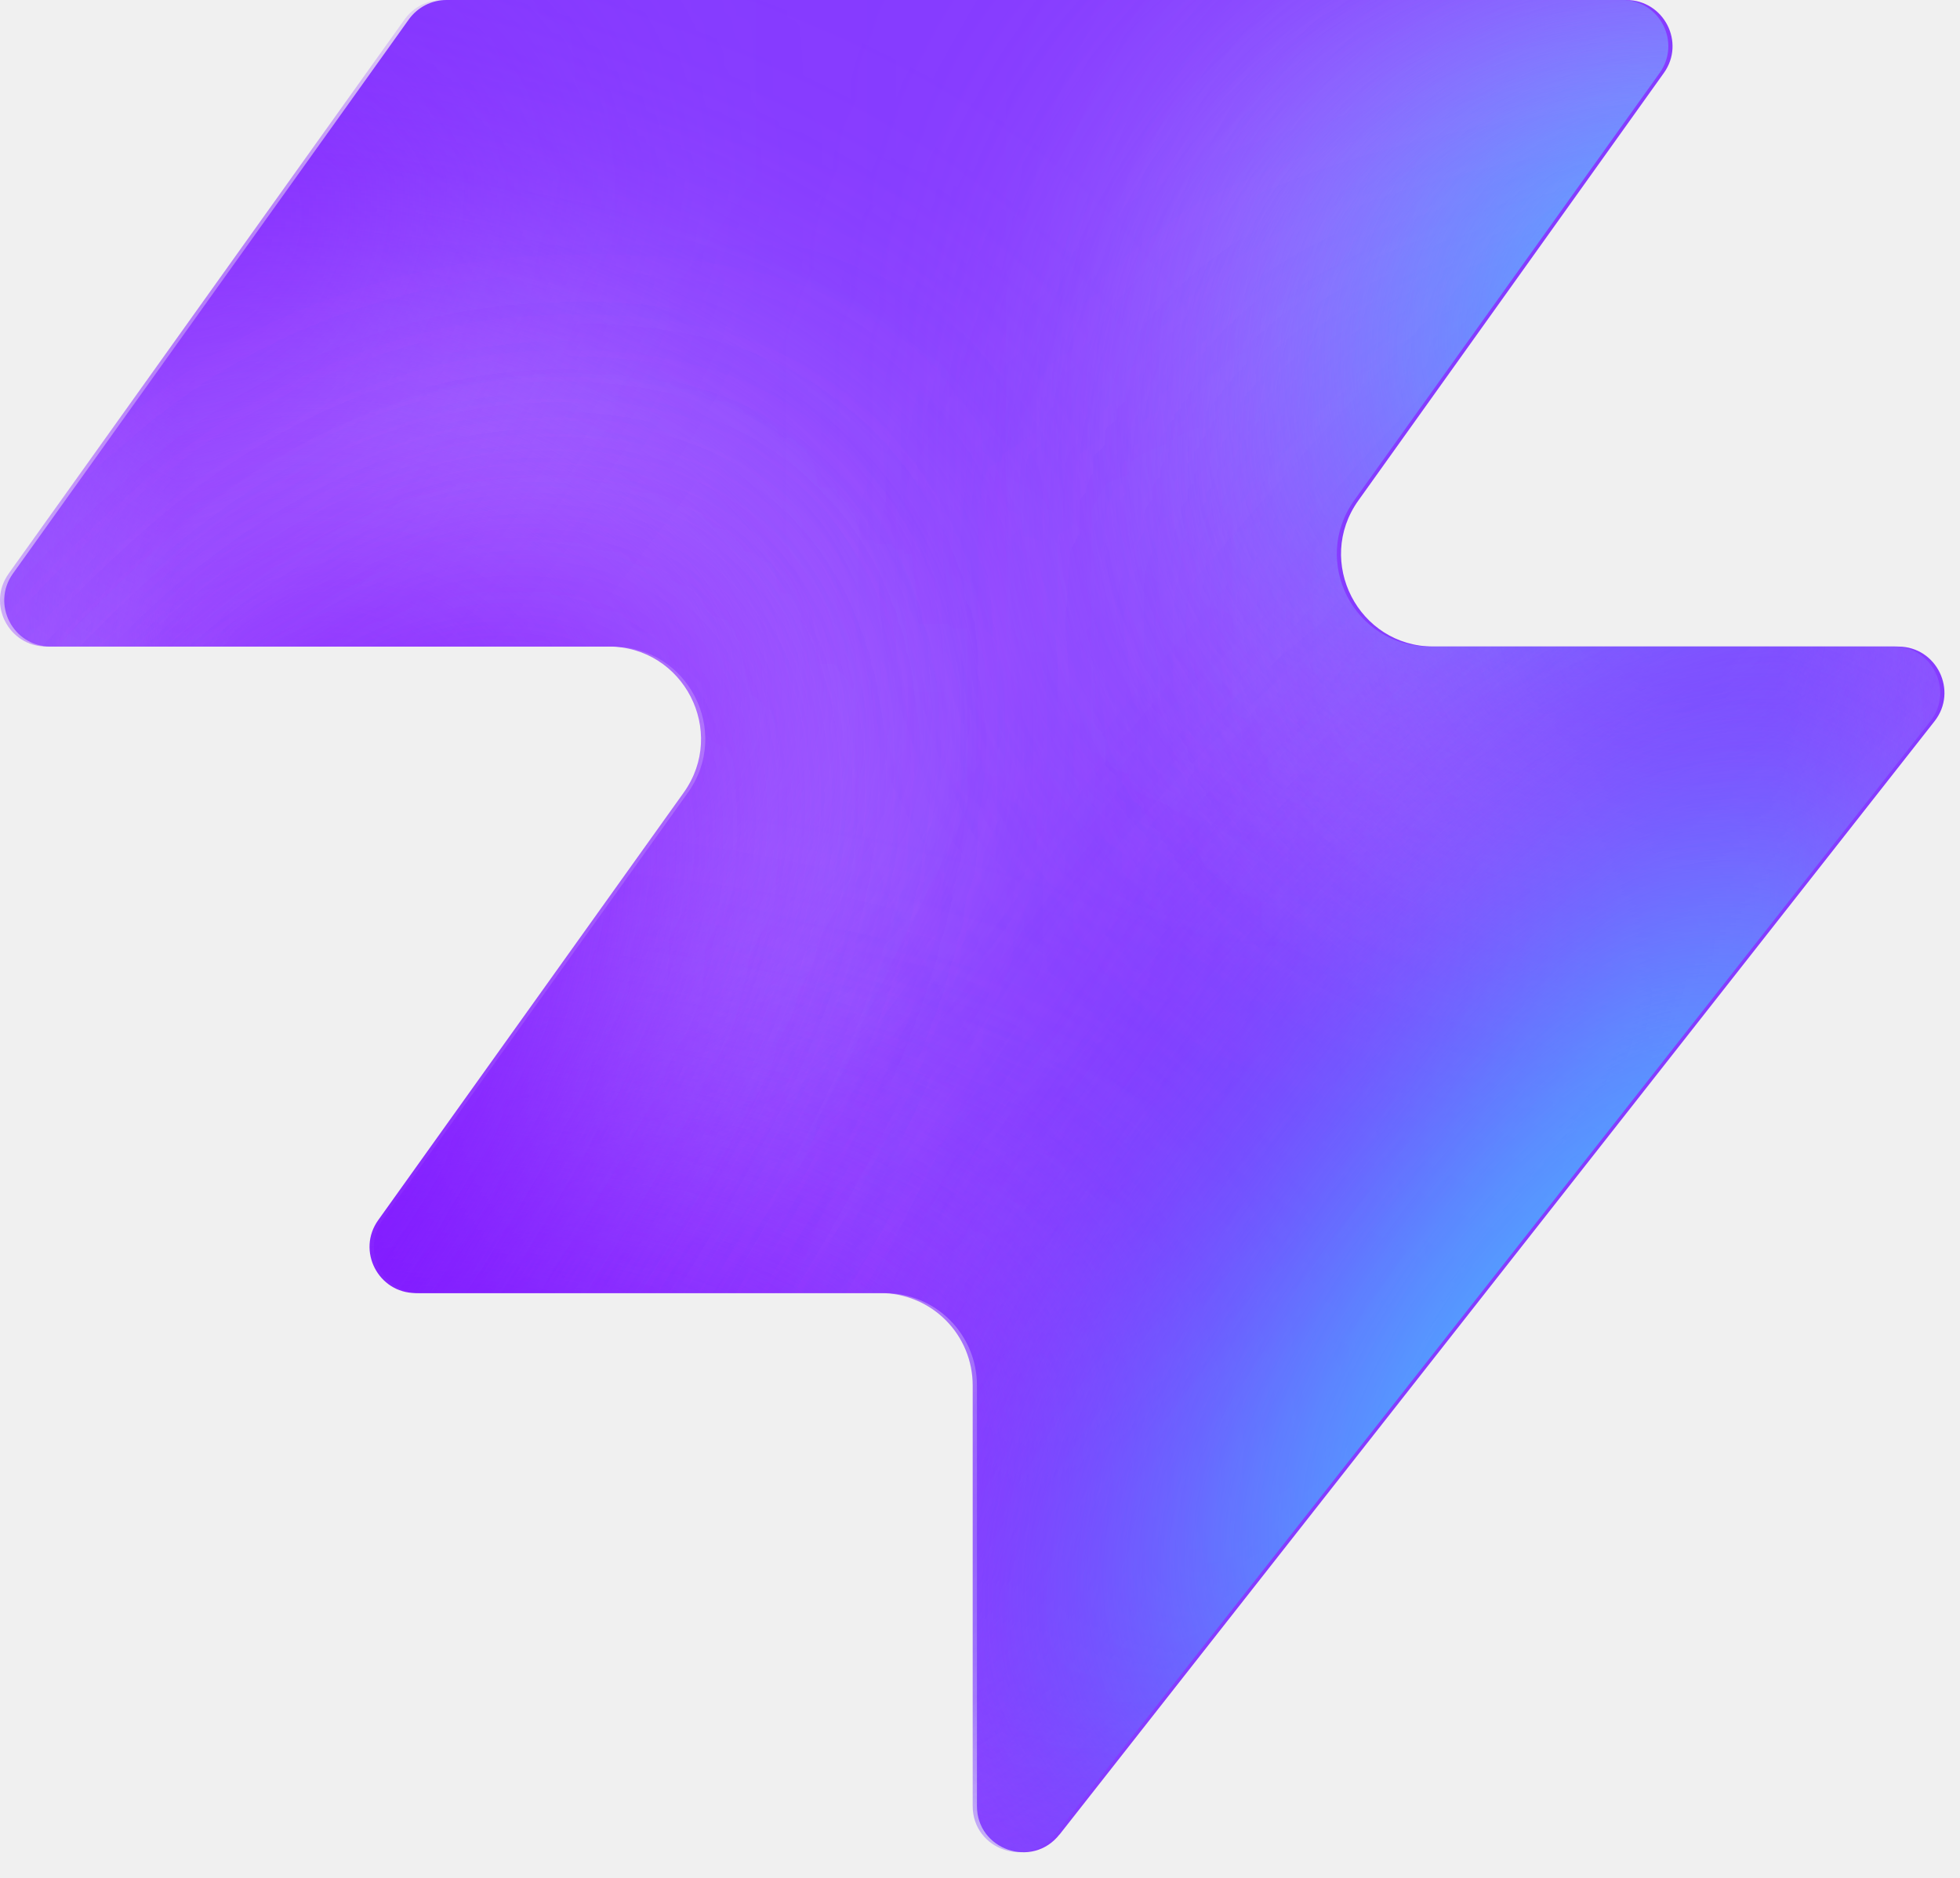
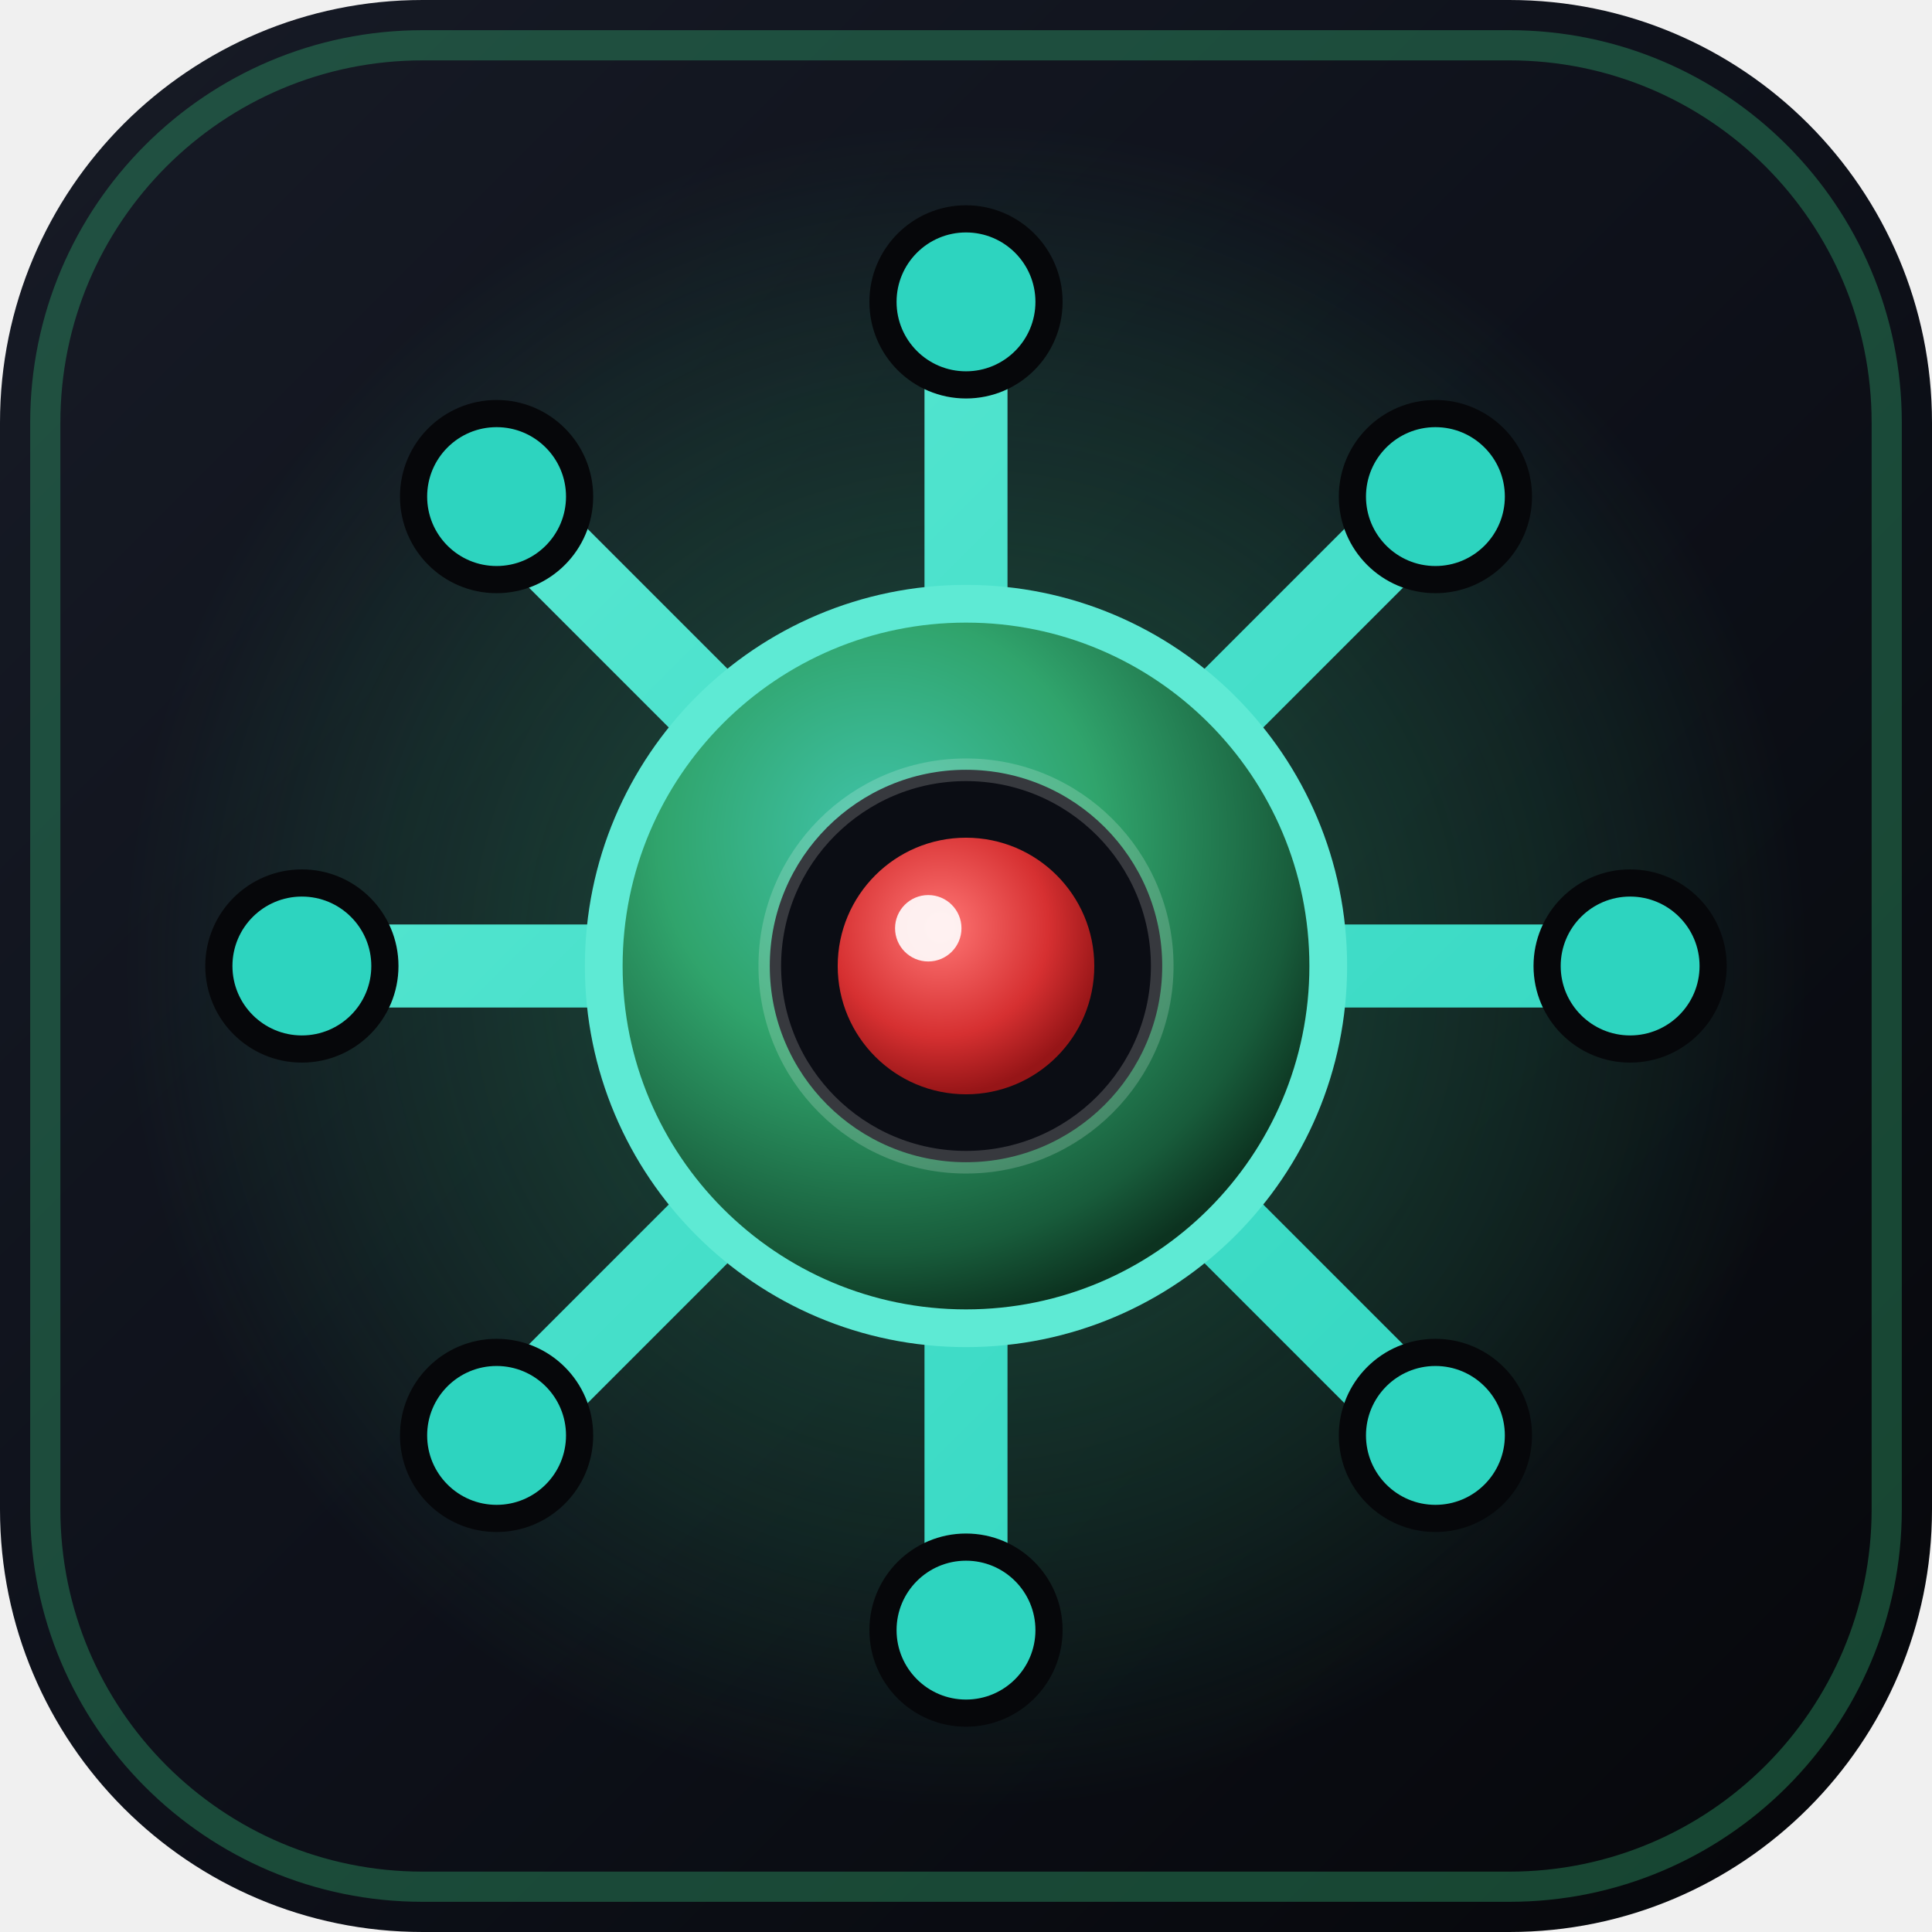
- <svg xmlns="http://www.w3.org/2000/svg" width="48" height="46" fill="none" viewBox="0 0 48 46">
-   <path fill="#863bff" d="M25.946 44.938c-.664.845-2.021.375-2.021-.698V33.937a2.26 2.26 0 0 0-2.262-2.262H10.287c-.92 0-1.456-1.04-.92-1.788l7.48-10.471c1.07-1.497 0-3.578-1.842-3.578H1.237c-.92 0-1.456-1.04-.92-1.788L10.013.474c.214-.297.556-.474.92-.474h28.894c.92 0 1.456 1.04.92 1.788l-7.48 10.471c-1.07 1.498 0 3.579 1.842 3.579h11.377c.943 0 1.473 1.088.89 1.83L25.947 44.94z" style="fill:#863bff;fill:color(display-p3 .525 .23 1);fill-opacity:1" />
-   <mask id="a" width="48" height="46" x="0" y="0" maskUnits="userSpaceOnUse" style="mask-type:alpha">
-     <path fill="#000" d="M25.842 44.938c-.664.844-2.021.375-2.021-.698V33.937a2.26 2.26 0 0 0-2.262-2.262H10.183c-.92 0-1.456-1.04-.92-1.788l7.48-10.471c1.07-1.498 0-3.579-1.842-3.579H1.133c-.92 0-1.456-1.04-.92-1.787L9.91.473c.214-.297.556-.474.92-.474h28.894c.92 0 1.456 1.04.92 1.788l-7.48 10.471c-1.07 1.498 0 3.578 1.842 3.578h11.377c.943 0 1.473 1.088.89 1.832L25.843 44.94z" style="fill:#000;fill-opacity:1" />
-   </mask>
-   <g mask="url(#a)">
-     <g filter="url(#b)">
-       <ellipse cx="5.508" cy="14.704" fill="#ede6ff" rx="5.508" ry="14.704" style="fill:#ede6ff;fill:color(display-p3 .927 .903 1);fill-opacity:1" transform="matrix(.00324 1 1 -.00324 -4.47 31.516)" />
-     </g>
-     <g filter="url(#c)">
-       <ellipse cx="10.399" cy="29.851" fill="#ede6ff" rx="10.399" ry="29.851" style="fill:#ede6ff;fill:color(display-p3 .927 .903 1);fill-opacity:1" transform="matrix(.00324 1 1 -.00324 -39.328 7.883)" />
-     </g>
-     <g filter="url(#d)">
-       <ellipse cx="5.508" cy="30.487" fill="#7e14ff" rx="5.508" ry="30.487" style="fill:#7e14ff;fill:color(display-p3 .492 .077 1);fill-opacity:1" transform="rotate(89.814 -25.913 -14.639)scale(1 -1)" />
-     </g>
-     <g filter="url(#e)">
-       <ellipse cx="5.508" cy="30.599" fill="#7e14ff" rx="5.508" ry="30.599" style="fill:#7e14ff;fill:color(display-p3 .492 .077 1);fill-opacity:1" transform="rotate(89.814 -32.644 -3.334)scale(1 -1)" />
-     </g>
-     <g filter="url(#f)">
-       <ellipse cx="5.508" cy="30.599" fill="#7e14ff" rx="5.508" ry="30.599" style="fill:#7e14ff;fill:color(display-p3 .492 .077 1);fill-opacity:1" transform="matrix(.00324 1 1 -.00324 -34.34 30.47)" />
-     </g>
-     <g filter="url(#g)">
-       <ellipse cx="14.072" cy="22.078" fill="#ede6ff" rx="14.072" ry="22.078" style="fill:#ede6ff;fill:color(display-p3 .927 .903 1);fill-opacity:1" transform="rotate(93.35 24.506 48.493)scale(-1 1)" />
-     </g>
-     <g filter="url(#h)">
-       <ellipse cx="3.47" cy="21.501" fill="#7e14ff" rx="3.47" ry="21.501" style="fill:#7e14ff;fill:color(display-p3 .492 .077 1);fill-opacity:1" transform="rotate(89.009 28.708 47.59)scale(-1 1)" />
-     </g>
-     <g filter="url(#i)">
-       <ellipse cx="3.47" cy="21.501" fill="#7e14ff" rx="3.47" ry="21.501" style="fill:#7e14ff;fill:color(display-p3 .492 .077 1);fill-opacity:1" transform="rotate(89.009 28.708 47.59)scale(-1 1)" />
-     </g>
-     <g filter="url(#j)">
-       <ellipse cx=".387" cy="8.972" fill="#7e14ff" rx="4.407" ry="29.108" style="fill:#7e14ff;fill:color(display-p3 .492 .077 1);fill-opacity:1" transform="rotate(39.51 .387 8.972)" />
-     </g>
-     <g filter="url(#k)">
-       <ellipse cx="47.523" cy="-6.092" fill="#7e14ff" rx="4.407" ry="29.108" style="fill:#7e14ff;fill:color(display-p3 .492 .077 1);fill-opacity:1" transform="rotate(37.892 47.523 -6.092)" />
-     </g>
-     <g filter="url(#l)">
-       <ellipse cx="41.412" cy="6.333" fill="#47bfff" rx="5.971" ry="9.665" style="fill:#47bfff;fill:color(display-p3 .28 .748 1);fill-opacity:1" transform="rotate(37.892 41.412 6.333)" />
-     </g>
-     <g filter="url(#m)">
-       <ellipse cx="-1.879" cy="38.332" fill="#7e14ff" rx="4.407" ry="29.108" style="fill:#7e14ff;fill:color(display-p3 .492 .077 1);fill-opacity:1" transform="rotate(37.892 -1.88 38.332)" />
-     </g>
-     <g filter="url(#n)">
-       <ellipse cx="-1.879" cy="38.332" fill="#7e14ff" rx="4.407" ry="29.108" style="fill:#7e14ff;fill:color(display-p3 .492 .077 1);fill-opacity:1" transform="rotate(37.892 -1.88 38.332)" />
-     </g>
-     <g filter="url(#o)">
-       <ellipse cx="35.651" cy="29.907" fill="#7e14ff" rx="4.407" ry="29.108" style="fill:#7e14ff;fill:color(display-p3 .492 .077 1);fill-opacity:1" transform="rotate(37.892 35.651 29.907)" />
-     </g>
-     <g filter="url(#p)">
-       <ellipse cx="38.418" cy="32.4" fill="#47bfff" rx="5.971" ry="15.297" style="fill:#47bfff;fill:color(display-p3 .28 .748 1);fill-opacity:1" transform="rotate(37.892 38.418 32.4)" />
-     </g>
+ <svg xmlns="http://www.w3.org/2000/svg" viewBox="0 0 128 128" width="100%" height="100%">
+   <defs>
+     <radialGradient id="halo" cx="50%" cy="50%" r="50%">
+       <stop offset="0%" stop-color="#30a46c" stop-opacity="0.45" />
+       <stop offset="70%" stop-color="#30a46c" stop-opacity="0.15" />
+       <stop offset="100%" stop-color="#30a46c" stop-opacity="0" />
+     </radialGradient>
+     <radialGradient id="capsidGrad" cx="38%" cy="32%" r="68%">
+       <stop offset="0%" stop-color="#40c4aa" />
+       <stop offset="45%" stop-color="#30a46c" />
+       <stop offset="85%" stop-color="#185c3b" />
+       <stop offset="100%" stop-color="#0c3320" />
+     </radialGradient>
+     <linearGradient id="spikeGrad" gradientUnits="userSpaceOnUse" x1="16" y1="16" x2="112" y2="112">
+       <stop offset="0%" stop-color="#5eead4" />
+       <stop offset="100%" stop-color="#2dd4bf" />
+     </linearGradient>
+     <linearGradient id="bgGrad" gradientUnits="userSpaceOnUse" x1="0" y1="0" x2="128" y2="128">
+       <stop offset="0%" stop-color="#171b26" />
+       <stop offset="50%" stop-color="#0e111a" />
+       <stop offset="100%" stop-color="#06070a" />
+     </linearGradient>
+     <radialGradient id="pulseGrad" cx="40%" cy="35%" r="65%">
+       <stop offset="0%" stop-color="#ff7675" />
+       <stop offset="65%" stop-color="#d63031" />
+       <stop offset="100%" stop-color="#961517" />
+     </radialGradient>
+   </defs>
+   <rect width="128" height="128" rx="28" fill="url(#bgGrad)" />
+   <rect width="122" height="122" x="3" y="3" rx="25" fill="none" stroke="#30a46c" stroke-opacity="0.4" stroke-width="2" />
+   <circle cx="64" cy="64" r="56" fill="url(#halo)" />
+   <g stroke="url(#spikeGrad)" stroke-width="5.5" stroke-linecap="round">
+     <line x1="86" y1="64" x2="108" y2="64" />
+     <line x1="79.6" y1="79.6" x2="95.1" y2="95.1" />
+     <line x1="64" y1="86" x2="64" y2="108" />
+     <line x1="48.4" y1="79.6" x2="32.9" y2="95.1" />
+     <line x1="42" y1="64" x2="20" y2="64" />
+     <line x1="48.4" y1="48.4" x2="32.9" y2="32.9" />
+     <line x1="64" y1="42" x2="64" y2="20" />
+     <line x1="79.6" y1="48.4" x2="95.1" y2="32.9" />
  </g>
-   <defs>
-     <filter id="b" width="60.045" height="41.654" x="-19.77" y="16.149" color-interpolation-filters="sRGB" filterUnits="userSpaceOnUse">
-       <feFlood flood-opacity="0" result="BackgroundImageFix" />
-       <feBlend in="SourceGraphic" in2="BackgroundImageFix" result="shape" />
-       <feGaussianBlur result="effect1_foregroundBlur_2002_17158" stdDeviation="7.659" />
-     </filter>
-     <filter id="c" width="90.34" height="51.437" x="-54.613" y="-7.533" color-interpolation-filters="sRGB" filterUnits="userSpaceOnUse">
-       <feFlood flood-opacity="0" result="BackgroundImageFix" />
-       <feBlend in="SourceGraphic" in2="BackgroundImageFix" result="shape" />
-       <feGaussianBlur result="effect1_foregroundBlur_2002_17158" stdDeviation="7.659" />
-     </filter>
-     <filter id="d" width="79.355" height="29.4" x="-49.64" y="2.03" color-interpolation-filters="sRGB" filterUnits="userSpaceOnUse">
-       <feFlood flood-opacity="0" result="BackgroundImageFix" />
-       <feBlend in="SourceGraphic" in2="BackgroundImageFix" result="shape" />
-       <feGaussianBlur result="effect1_foregroundBlur_2002_17158" stdDeviation="4.596" />
-     </filter>
-     <filter id="e" width="79.579" height="29.4" x="-45.045" y="20.029" color-interpolation-filters="sRGB" filterUnits="userSpaceOnUse">
-       <feFlood flood-opacity="0" result="BackgroundImageFix" />
-       <feBlend in="SourceGraphic" in2="BackgroundImageFix" result="shape" />
-       <feGaussianBlur result="effect1_foregroundBlur_2002_17158" stdDeviation="4.596" />
-     </filter>
-     <filter id="f" width="79.579" height="29.4" x="-43.513" y="21.178" color-interpolation-filters="sRGB" filterUnits="userSpaceOnUse">
-       <feFlood flood-opacity="0" result="BackgroundImageFix" />
-       <feBlend in="SourceGraphic" in2="BackgroundImageFix" result="shape" />
-       <feGaussianBlur result="effect1_foregroundBlur_2002_17158" stdDeviation="4.596" />
-     </filter>
-     <filter id="g" width="74.749" height="58.852" x="15.756" y="-17.901" color-interpolation-filters="sRGB" filterUnits="userSpaceOnUse">
-       <feFlood flood-opacity="0" result="BackgroundImageFix" />
-       <feBlend in="SourceGraphic" in2="BackgroundImageFix" result="shape" />
-       <feGaussianBlur result="effect1_foregroundBlur_2002_17158" stdDeviation="7.659" />
-     </filter>
-     <filter id="h" width="61.377" height="25.362" x="23.548" y="2.284" color-interpolation-filters="sRGB" filterUnits="userSpaceOnUse">
-       <feFlood flood-opacity="0" result="BackgroundImageFix" />
-       <feBlend in="SourceGraphic" in2="BackgroundImageFix" result="shape" />
-       <feGaussianBlur result="effect1_foregroundBlur_2002_17158" stdDeviation="4.596" />
-     </filter>
-     <filter id="i" width="61.377" height="25.362" x="23.548" y="2.284" color-interpolation-filters="sRGB" filterUnits="userSpaceOnUse">
-       <feFlood flood-opacity="0" result="BackgroundImageFix" />
-       <feBlend in="SourceGraphic" in2="BackgroundImageFix" result="shape" />
-       <feGaussianBlur result="effect1_foregroundBlur_2002_17158" stdDeviation="4.596" />
-     </filter>
-     <filter id="j" width="56.045" height="63.649" x="-27.636" y="-22.853" color-interpolation-filters="sRGB" filterUnits="userSpaceOnUse">
-       <feFlood flood-opacity="0" result="BackgroundImageFix" />
-       <feBlend in="SourceGraphic" in2="BackgroundImageFix" result="shape" />
-       <feGaussianBlur result="effect1_foregroundBlur_2002_17158" stdDeviation="4.596" />
-     </filter>
-     <filter id="k" width="54.814" height="64.646" x="20.116" y="-38.415" color-interpolation-filters="sRGB" filterUnits="userSpaceOnUse">
-       <feFlood flood-opacity="0" result="BackgroundImageFix" />
-       <feBlend in="SourceGraphic" in2="BackgroundImageFix" result="shape" />
-       <feGaussianBlur result="effect1_foregroundBlur_2002_17158" stdDeviation="4.596" />
-     </filter>
-     <filter id="l" width="33.541" height="35.313" x="24.641" y="-11.323" color-interpolation-filters="sRGB" filterUnits="userSpaceOnUse">
-       <feFlood flood-opacity="0" result="BackgroundImageFix" />
-       <feBlend in="SourceGraphic" in2="BackgroundImageFix" result="shape" />
-       <feGaussianBlur result="effect1_foregroundBlur_2002_17158" stdDeviation="4.596" />
-     </filter>
-     <filter id="m" width="54.814" height="64.646" x="-29.286" y="6.009" color-interpolation-filters="sRGB" filterUnits="userSpaceOnUse">
-       <feFlood flood-opacity="0" result="BackgroundImageFix" />
-       <feBlend in="SourceGraphic" in2="BackgroundImageFix" result="shape" />
-       <feGaussianBlur result="effect1_foregroundBlur_2002_17158" stdDeviation="4.596" />
-     </filter>
-     <filter id="n" width="54.814" height="64.646" x="-29.286" y="6.009" color-interpolation-filters="sRGB" filterUnits="userSpaceOnUse">
-       <feFlood flood-opacity="0" result="BackgroundImageFix" />
-       <feBlend in="SourceGraphic" in2="BackgroundImageFix" result="shape" />
-       <feGaussianBlur result="effect1_foregroundBlur_2002_17158" stdDeviation="4.596" />
-     </filter>
-     <filter id="o" width="54.814" height="64.646" x="8.244" y="-2.416" color-interpolation-filters="sRGB" filterUnits="userSpaceOnUse">
-       <feFlood flood-opacity="0" result="BackgroundImageFix" />
-       <feBlend in="SourceGraphic" in2="BackgroundImageFix" result="shape" />
-       <feGaussianBlur result="effect1_foregroundBlur_2002_17158" stdDeviation="4.596" />
-     </filter>
-     <filter id="p" width="39.409" height="43.623" x="18.713" y="10.588" color-interpolation-filters="sRGB" filterUnits="userSpaceOnUse">
-       <feFlood flood-opacity="0" result="BackgroundImageFix" />
-       <feBlend in="SourceGraphic" in2="BackgroundImageFix" result="shape" />
-       <feGaussianBlur result="effect1_foregroundBlur_2002_17158" stdDeviation="4.596" />
-     </filter>
-   </defs>
+   <g fill="#2dd4bf" stroke="#06070a" stroke-width="1.8">
+     <circle cx="108" cy="64" r="5.5" />
+     <circle cx="95.1" cy="95.1" r="5.5" />
+     <circle cx="64" cy="108" r="5.5" />
+     <circle cx="32.9" cy="95.1" r="5.5" />
+     <circle cx="20" cy="64" r="5.5" />
+     <circle cx="32.9" cy="32.9" r="5.5" />
+     <circle cx="64" cy="20" r="5.5" />
+     <circle cx="95.1" cy="32.9" r="5.5" />
+   </g>
+   <circle cx="64" cy="64" r="24" fill="url(#capsidGrad)" stroke="#5eead4" stroke-width="2.5" />
+   <circle cx="64" cy="64" r="13" fill="#0b0d14" stroke="rgba(255,255,255,0.18)" stroke-width="1.5" />
+   <circle cx="64" cy="64" r="8.5" fill="url(#pulseGrad)" />
+   <circle cx="61.5" cy="61.5" r="2.2" fill="#ffffff" fill-opacity="0.9" />
</svg>
